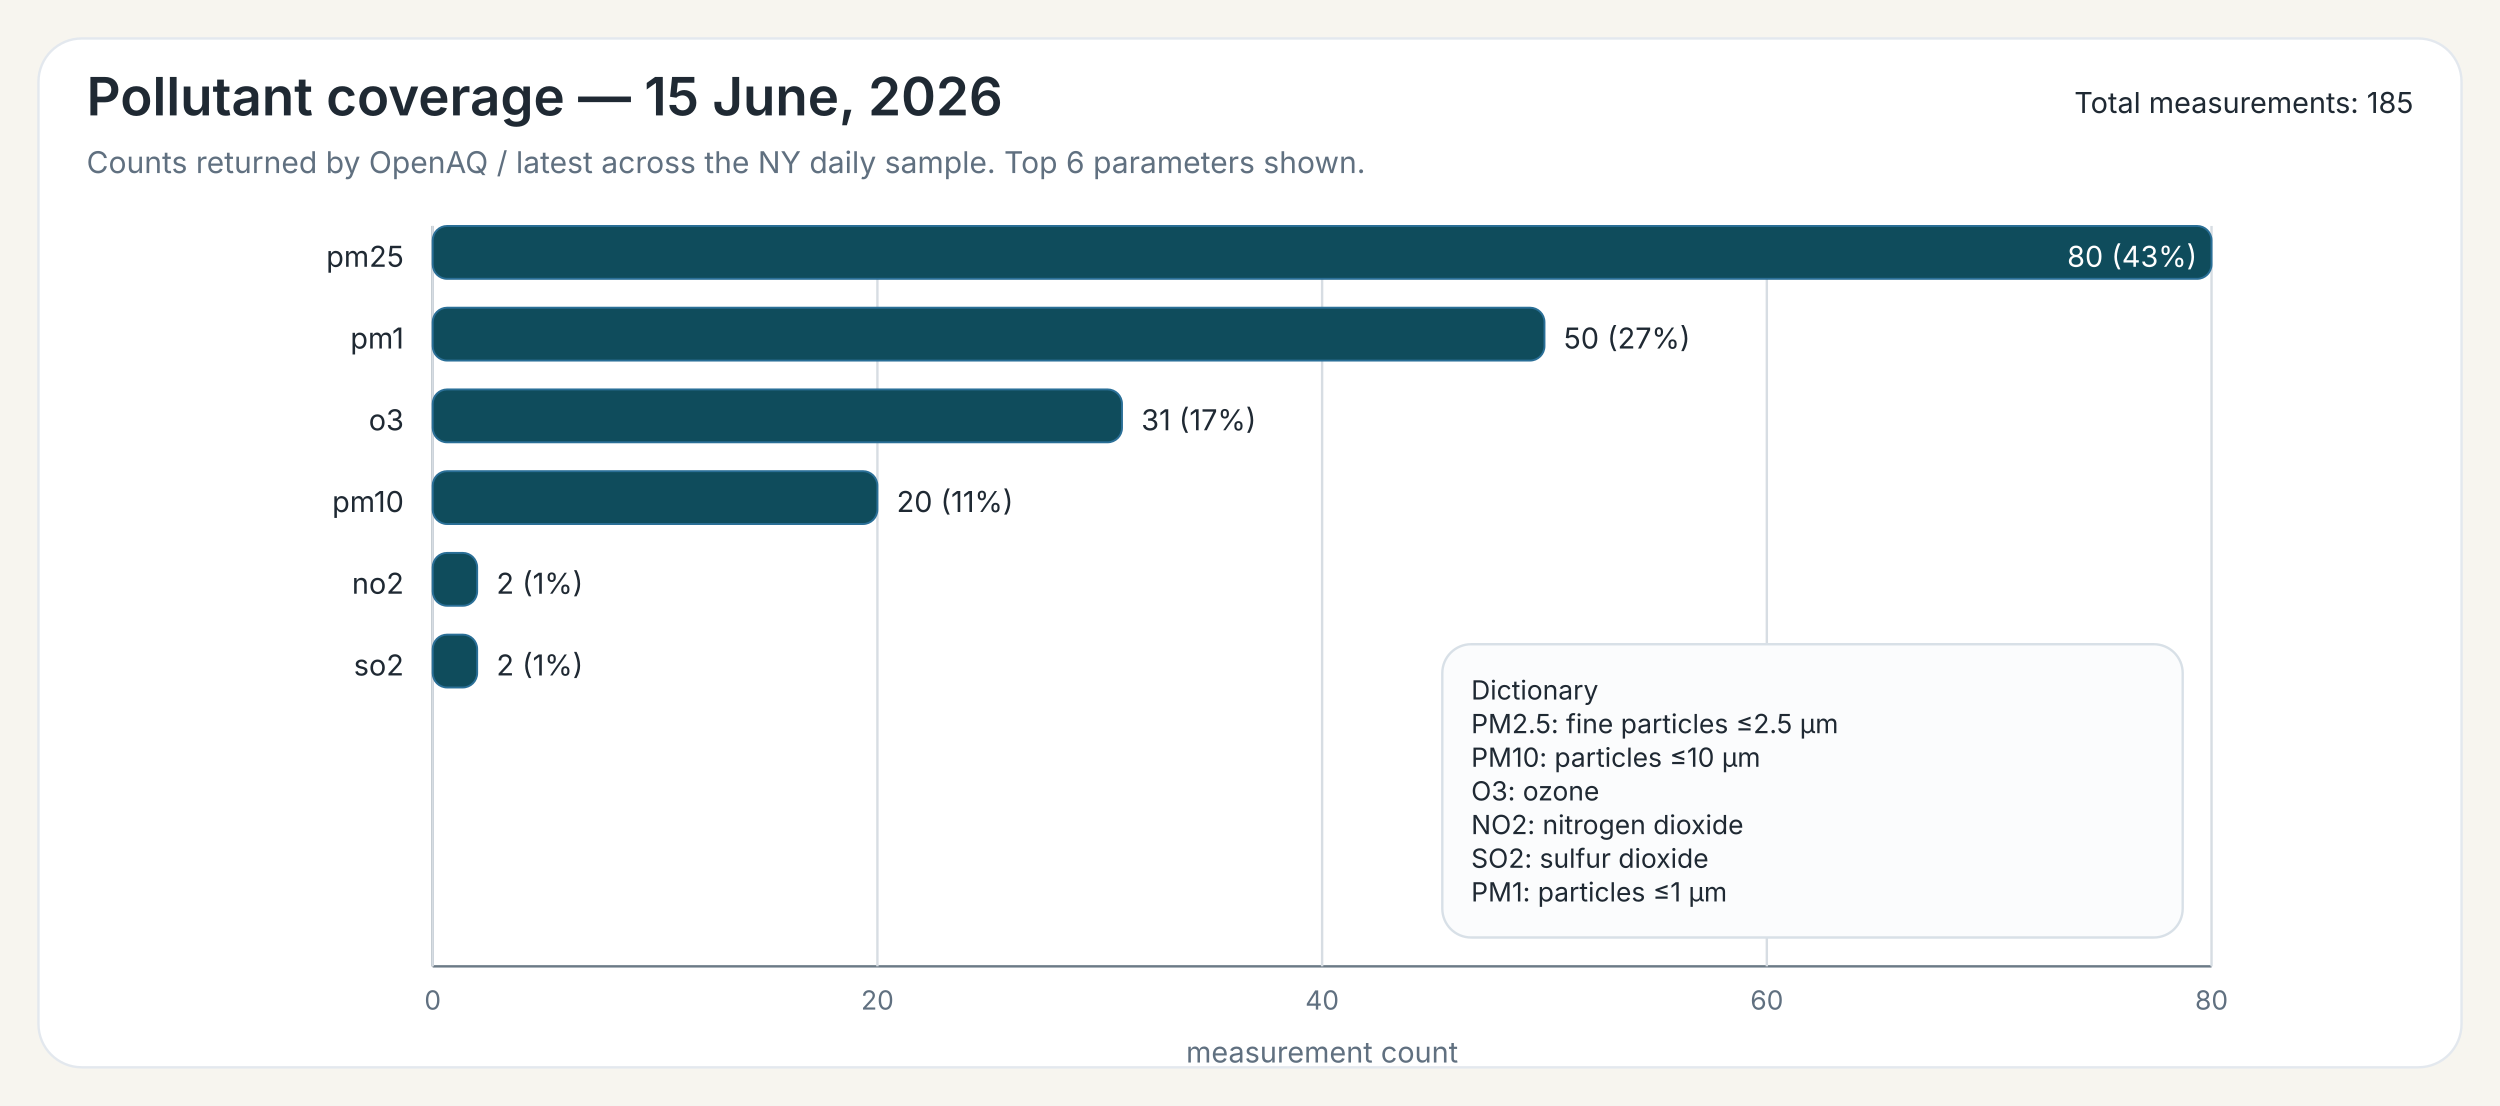
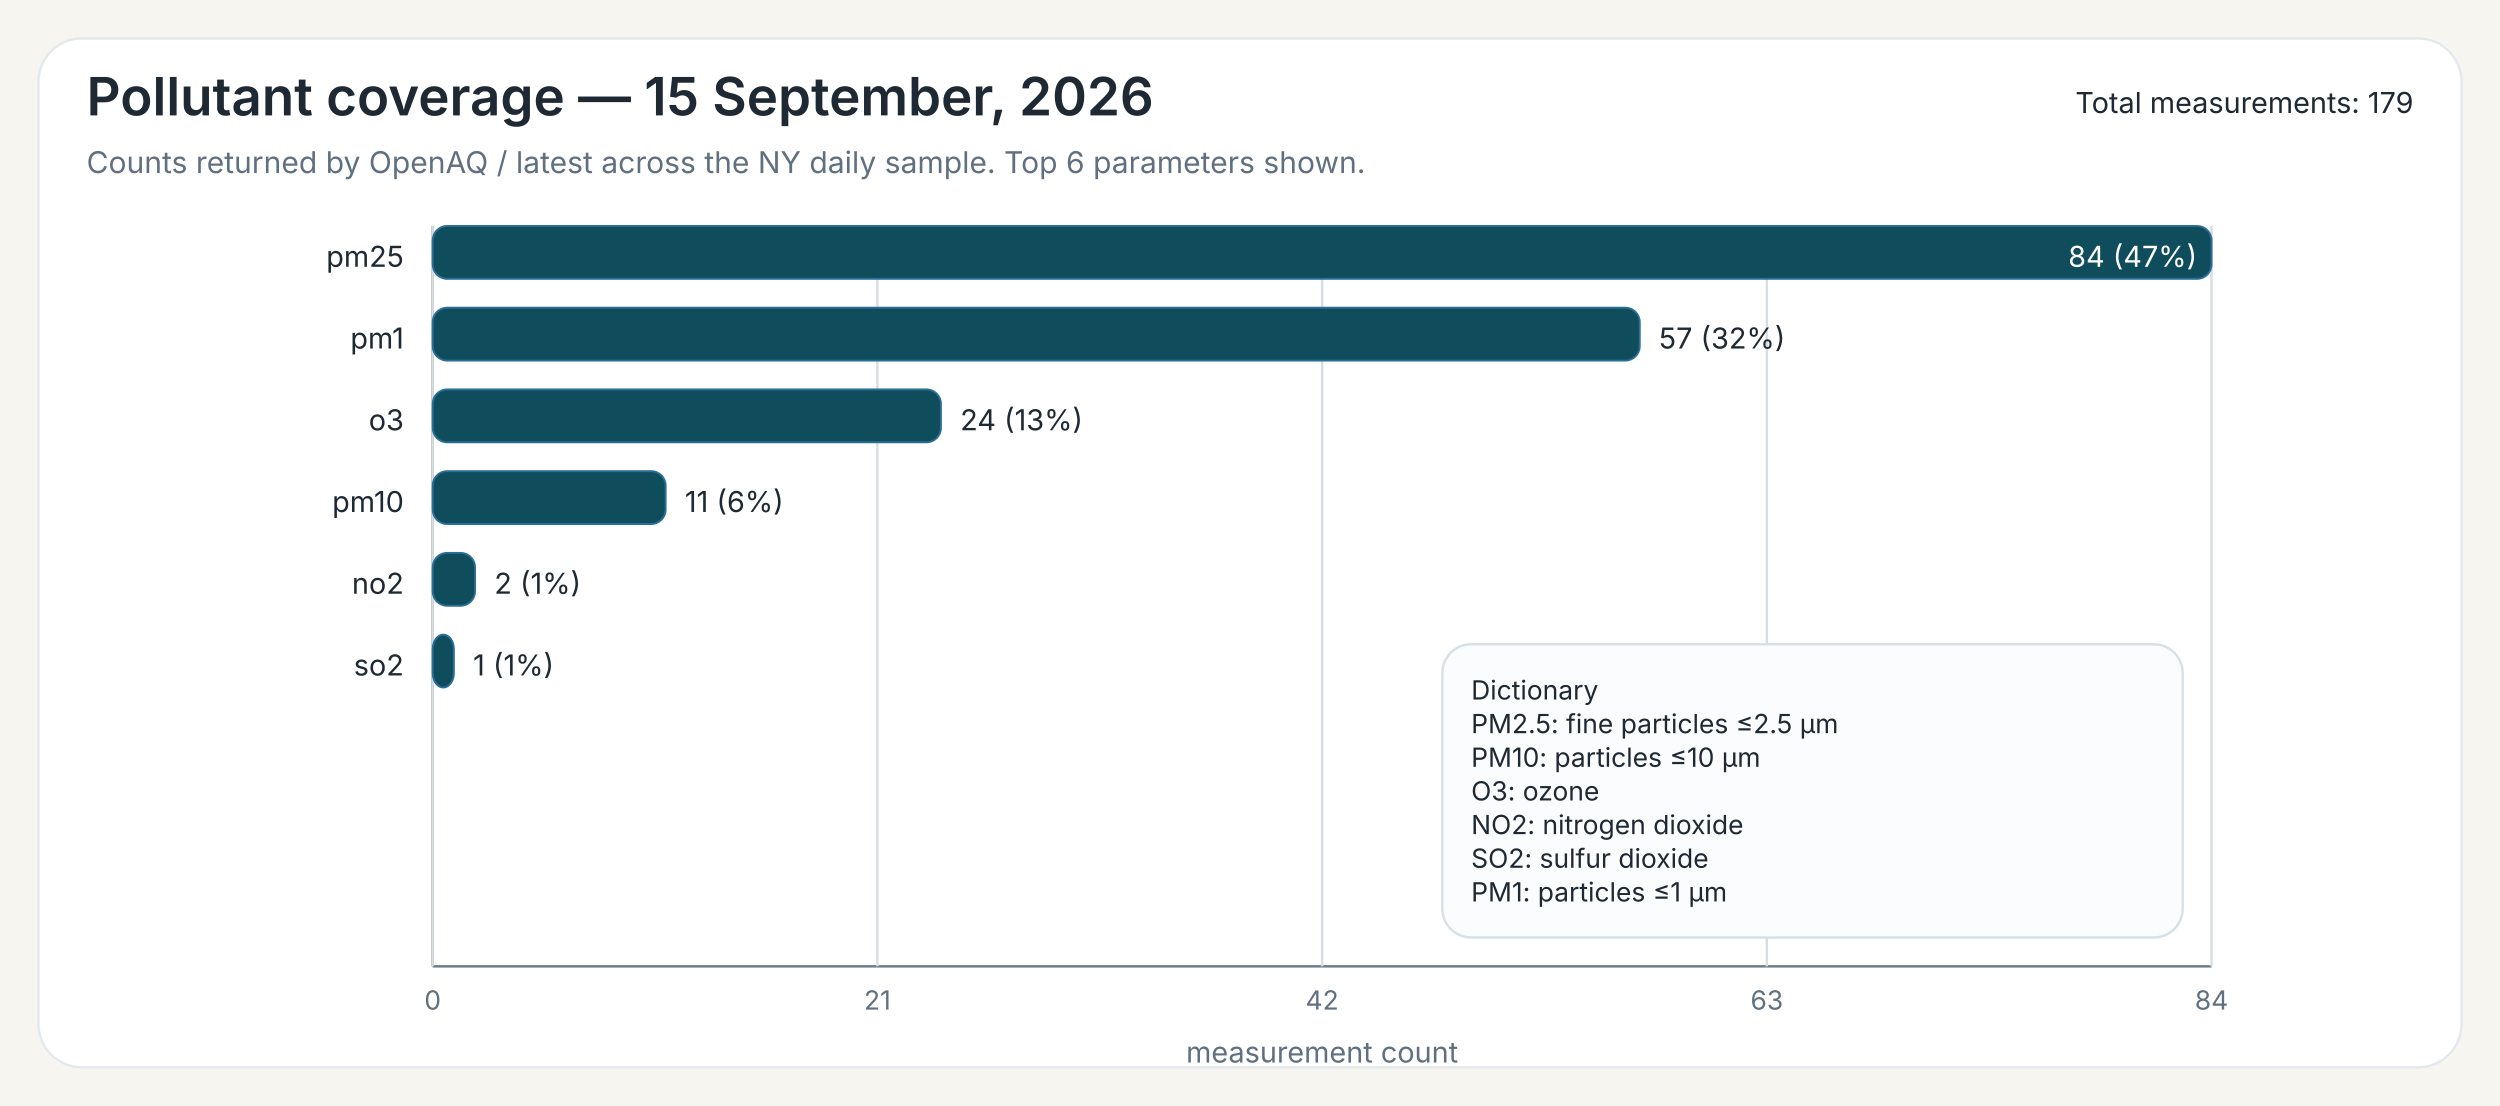
<svg xmlns="http://www.w3.org/2000/svg" width="1040" height="460">
  <rect x="0" y="0" width="1040" height="460" fill="#F7F5EF" />
  <rect x="16" y="16" width="1008" height="428" rx="18" ry="18" fill="#FFFFFF" stroke="#E3E8EE" stroke-width="1" />
-   <text x="36" y="48" font-family="Public Sans, Inter, Aptos, Segoe UI, Arial, sans-serif" font-size="22" font-weight="600" fill="#1F2933">Pollutant coverage — 15 June, 2026</text>
+   <text x="36" y="48" font-family="Public Sans, Inter, Aptos, Segoe UI, Arial, sans-serif" font-size="22" font-weight="600" fill="#1F2933">Pollutant coverage — 15 September, 2026</text>
  <text x="36" y="72" font-family="Public Sans, Inter, Aptos, Segoe UI, Arial, sans-serif" font-size="12.5" font-weight="400" fill="#607080">Counts returned by OpenAQ / latest across the NY daily sample. Top 6 parameters shown.</text>
-   <text x="1004" y="47" font-family="Public Sans, Inter, Aptos, Segoe UI, Arial, sans-serif" font-size="12" text-anchor="end" fill="#1F2933">Total measurements: 185</text>
+   <text x="1004" y="47" font-family="Public Sans, Inter, Aptos, Segoe UI, Arial, sans-serif" font-size="12" text-anchor="end" fill="#1F2933">Total measurements: 179</text>
  <line x1="180" y1="94" x2="180" y2="402" stroke="#6B7A86" stroke-width="1" />
  <line x1="180" y1="402" x2="920" y2="402" stroke="#6B7A86" stroke-width="1" />
  <line x1="180.00" y1="94" x2="180.00" y2="402" stroke="#D7DDE3" stroke-width="1" />
  <text x="180.00" y="420" font-family="Inter, Aptos, Segoe UI, Arial, sans-serif" font-size="11" text-anchor="middle" fill="#607080">0</text>
  <line x1="365.00" y1="94" x2="365.00" y2="402" stroke="#D7DDE3" stroke-width="1" />
-   <text x="365.00" y="420" font-family="Inter, Aptos, Segoe UI, Arial, sans-serif" font-size="11" text-anchor="middle" fill="#607080">20</text>
+   <text x="365.00" y="420" font-family="Inter, Aptos, Segoe UI, Arial, sans-serif" font-size="11" text-anchor="middle" fill="#607080">21</text>
  <line x1="550.00" y1="94" x2="550.00" y2="402" stroke="#D7DDE3" stroke-width="1" />
-   <text x="550.00" y="420" font-family="Inter, Aptos, Segoe UI, Arial, sans-serif" font-size="11" text-anchor="middle" fill="#607080">40</text>
+   <text x="550.00" y="420" font-family="Inter, Aptos, Segoe UI, Arial, sans-serif" font-size="11" text-anchor="middle" fill="#607080">42</text>
  <line x1="735.00" y1="94" x2="735.00" y2="402" stroke="#D7DDE3" stroke-width="1" />
-   <text x="735.00" y="420" font-family="Inter, Aptos, Segoe UI, Arial, sans-serif" font-size="11" text-anchor="middle" fill="#607080">60</text>
+   <text x="735.00" y="420" font-family="Inter, Aptos, Segoe UI, Arial, sans-serif" font-size="11" text-anchor="middle" fill="#607080">63</text>
  <line x1="920.00" y1="94" x2="920.00" y2="402" stroke="#D7DDE3" stroke-width="1" />
-   <text x="920.00" y="420" font-family="Inter, Aptos, Segoe UI, Arial, sans-serif" font-size="11" text-anchor="middle" fill="#607080">80</text>
+   <text x="920.00" y="420" font-family="Inter, Aptos, Segoe UI, Arial, sans-serif" font-size="11" text-anchor="middle" fill="#607080">84</text>
  <text x="550.00" y="442" font-family="Inter, Aptos, Segoe UI, Arial, sans-serif" font-size="12" text-anchor="middle" fill="#607080">measurement count</text>
  <text x="168" y="111" font-family="Inter, Aptos, Segoe UI, Arial, sans-serif" font-size="12" text-anchor="end" fill="#1F2933">pm25</text>
  <rect x="180" y="94" width="740.00" height="22" rx="6" ry="6" fill="#0F4C5C" stroke="#2A6F97" stroke-width="0.8" />
-   <text x="914.00" y="111" font-family="Inter, Aptos, Segoe UI, Arial, sans-serif" font-size="12" fill="white" text-anchor="end">80 (43%)</text>
+   <text x="914.00" y="111" font-family="Inter, Aptos, Segoe UI, Arial, sans-serif" font-size="12" fill="white" text-anchor="end">84 (47%)</text>
  <text x="168" y="145" font-family="Inter, Aptos, Segoe UI, Arial, sans-serif" font-size="12" text-anchor="end" fill="#1F2933">pm1</text>
-   <rect x="180" y="128" width="462.50" height="22" rx="6" ry="6" fill="#0F4C5C" stroke="#2A6F97" stroke-width="0.8" />
-   <text x="650.50" y="145" font-family="Inter, Aptos, Segoe UI, Arial, sans-serif" font-size="12" fill="#1F2933">50 (27%)</text>
+   <rect x="180" y="128" width="502.14" height="22" rx="6" ry="6" fill="#0F4C5C" stroke="#2A6F97" stroke-width="0.8" />
+   <text x="690.14" y="145" font-family="Inter, Aptos, Segoe UI, Arial, sans-serif" font-size="12" fill="#1F2933">57 (32%)</text>
  <text x="168" y="179" font-family="Inter, Aptos, Segoe UI, Arial, sans-serif" font-size="12" text-anchor="end" fill="#1F2933">o3</text>
-   <rect x="180" y="162" width="286.75" height="22" rx="6" ry="6" fill="#0F4C5C" stroke="#2A6F97" stroke-width="0.8" />
-   <text x="474.75" y="179" font-family="Inter, Aptos, Segoe UI, Arial, sans-serif" font-size="12" fill="#1F2933">31 (17%)</text>
+   <rect x="180" y="162" width="211.43" height="22" rx="6" ry="6" fill="#0F4C5C" stroke="#2A6F97" stroke-width="0.8" />
+   <text x="399.43" y="179" font-family="Inter, Aptos, Segoe UI, Arial, sans-serif" font-size="12" fill="#1F2933">24 (13%)</text>
  <text x="168" y="213" font-family="Inter, Aptos, Segoe UI, Arial, sans-serif" font-size="12" text-anchor="end" fill="#1F2933">pm10</text>
-   <rect x="180" y="196" width="185.00" height="22" rx="6" ry="6" fill="#0F4C5C" stroke="#2A6F97" stroke-width="0.8" />
-   <text x="373.00" y="213" font-family="Inter, Aptos, Segoe UI, Arial, sans-serif" font-size="12" fill="#1F2933">20 (11%)</text>
+   <rect x="180" y="196" width="96.90" height="22" rx="6" ry="6" fill="#0F4C5C" stroke="#2A6F97" stroke-width="0.8" />
+   <text x="284.90" y="213" font-family="Inter, Aptos, Segoe UI, Arial, sans-serif" font-size="12" fill="#1F2933">11 (6%)</text>
  <text x="168" y="247" font-family="Inter, Aptos, Segoe UI, Arial, sans-serif" font-size="12" text-anchor="end" fill="#1F2933">no2</text>
-   <rect x="180" y="230" width="18.50" height="22" rx="6" ry="6" fill="#0F4C5C" stroke="#2A6F97" stroke-width="0.8" />
-   <text x="206.50" y="247" font-family="Inter, Aptos, Segoe UI, Arial, sans-serif" font-size="12" fill="#1F2933">2 (1%)</text>
+   <rect x="180" y="230" width="17.62" height="22" rx="6" ry="6" fill="#0F4C5C" stroke="#2A6F97" stroke-width="0.8" />
+   <text x="205.62" y="247" font-family="Inter, Aptos, Segoe UI, Arial, sans-serif" font-size="12" fill="#1F2933">2 (1%)</text>
  <text x="168" y="281" font-family="Inter, Aptos, Segoe UI, Arial, sans-serif" font-size="12" text-anchor="end" fill="#1F2933">so2</text>
-   <rect x="180" y="264" width="18.50" height="22" rx="6" ry="6" fill="#0F4C5C" stroke="#2A6F97" stroke-width="0.8" />
-   <text x="206.50" y="281" font-family="Inter, Aptos, Segoe UI, Arial, sans-serif" font-size="12" fill="#1F2933">2 (1%)</text>
+   <rect x="180" y="264" width="8.81" height="22" rx="6" ry="6" fill="#0F4C5C" stroke="#2A6F97" stroke-width="0.8" />
+   <text x="196.81" y="281" font-family="Inter, Aptos, Segoe UI, Arial, sans-serif" font-size="12" fill="#1F2933">1 (1%)</text>
  <rect x="600.00" y="268.00" width="308" height="122" rx="12" ry="12" fill="#FBFCFD" stroke="#D8E0E7" stroke-width="1" />
  <text x="612.00" y="291.00" font-family="Inter, Aptos, Segoe UI, Arial, sans-serif" font-size="11" fill="#1F2933">Dictionary</text>
  <text x="612.00" y="305.00" font-family="Inter, Aptos, Segoe UI, Arial, sans-serif" font-size="11" fill="#1F2933">PM2.5: fine particles ≤2.5 µm</text>
  <text x="612.00" y="319.00" font-family="Inter, Aptos, Segoe UI, Arial, sans-serif" font-size="11" fill="#1F2933">PM10: particles ≤10 µm</text>
  <text x="612.00" y="333.00" font-family="Inter, Aptos, Segoe UI, Arial, sans-serif" font-size="11" fill="#1F2933">O3: ozone</text>
  <text x="612.00" y="347.00" font-family="Inter, Aptos, Segoe UI, Arial, sans-serif" font-size="11" fill="#1F2933">NO2: nitrogen dioxide</text>
  <text x="612.00" y="361.00" font-family="Inter, Aptos, Segoe UI, Arial, sans-serif" font-size="11" fill="#1F2933">SO2: sulfur dioxide</text>
  <text x="612.00" y="375.00" font-family="Inter, Aptos, Segoe UI, Arial, sans-serif" font-size="11" fill="#1F2933">PM1: particles ≤1 µm</text>
</svg>
